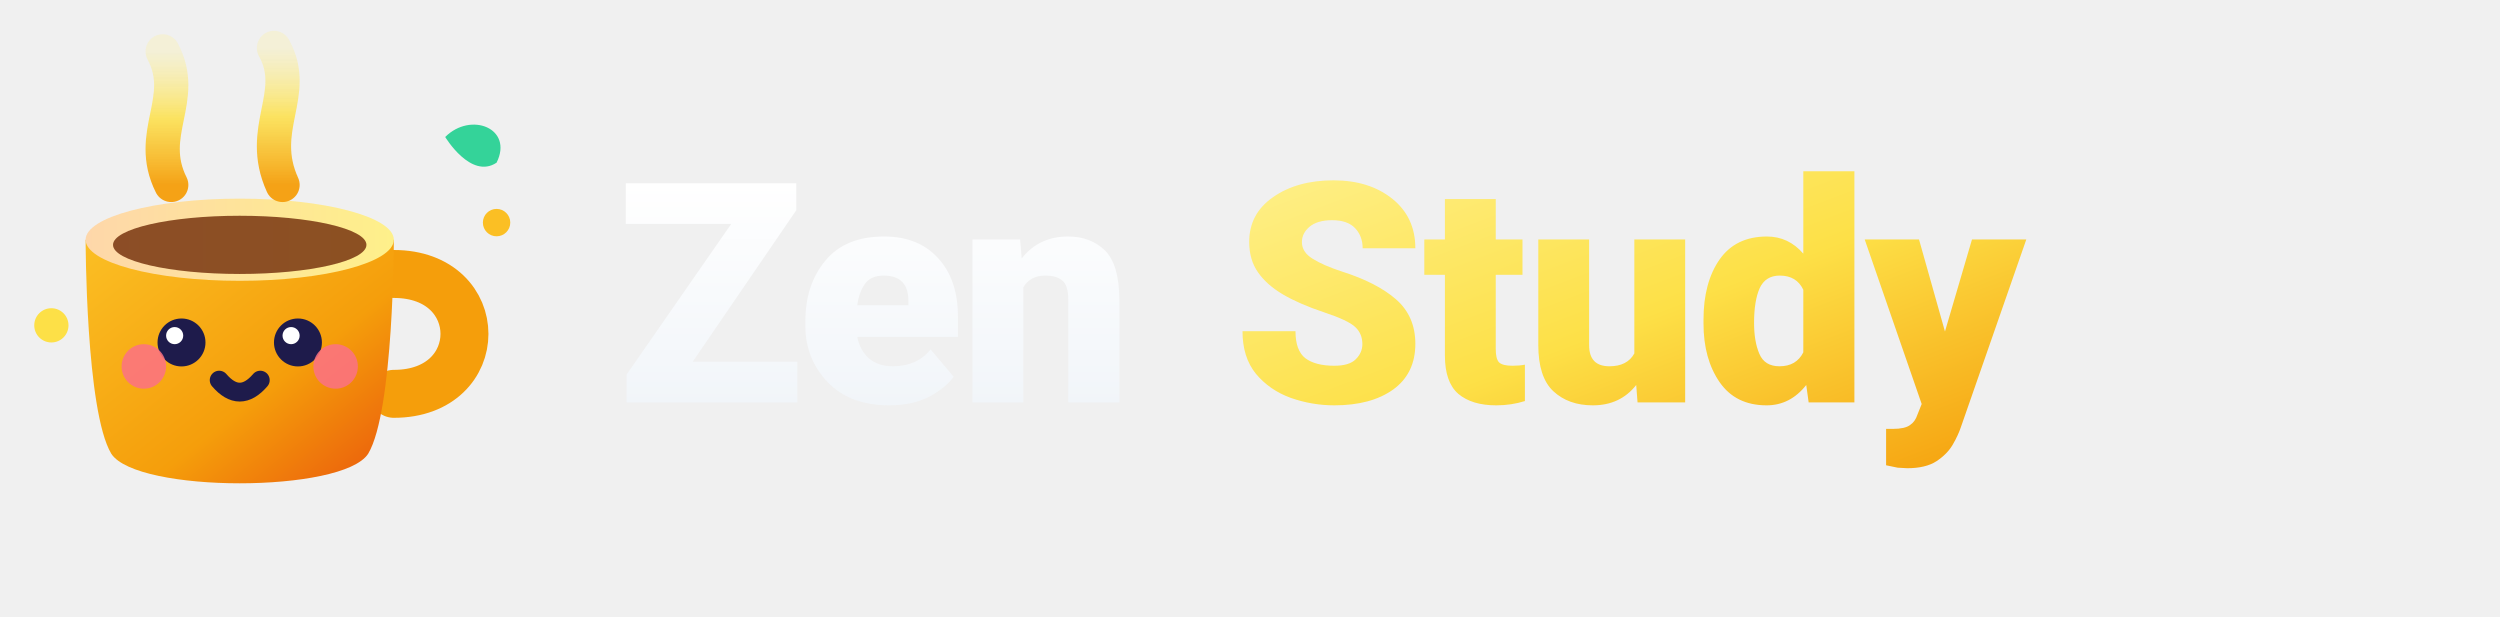
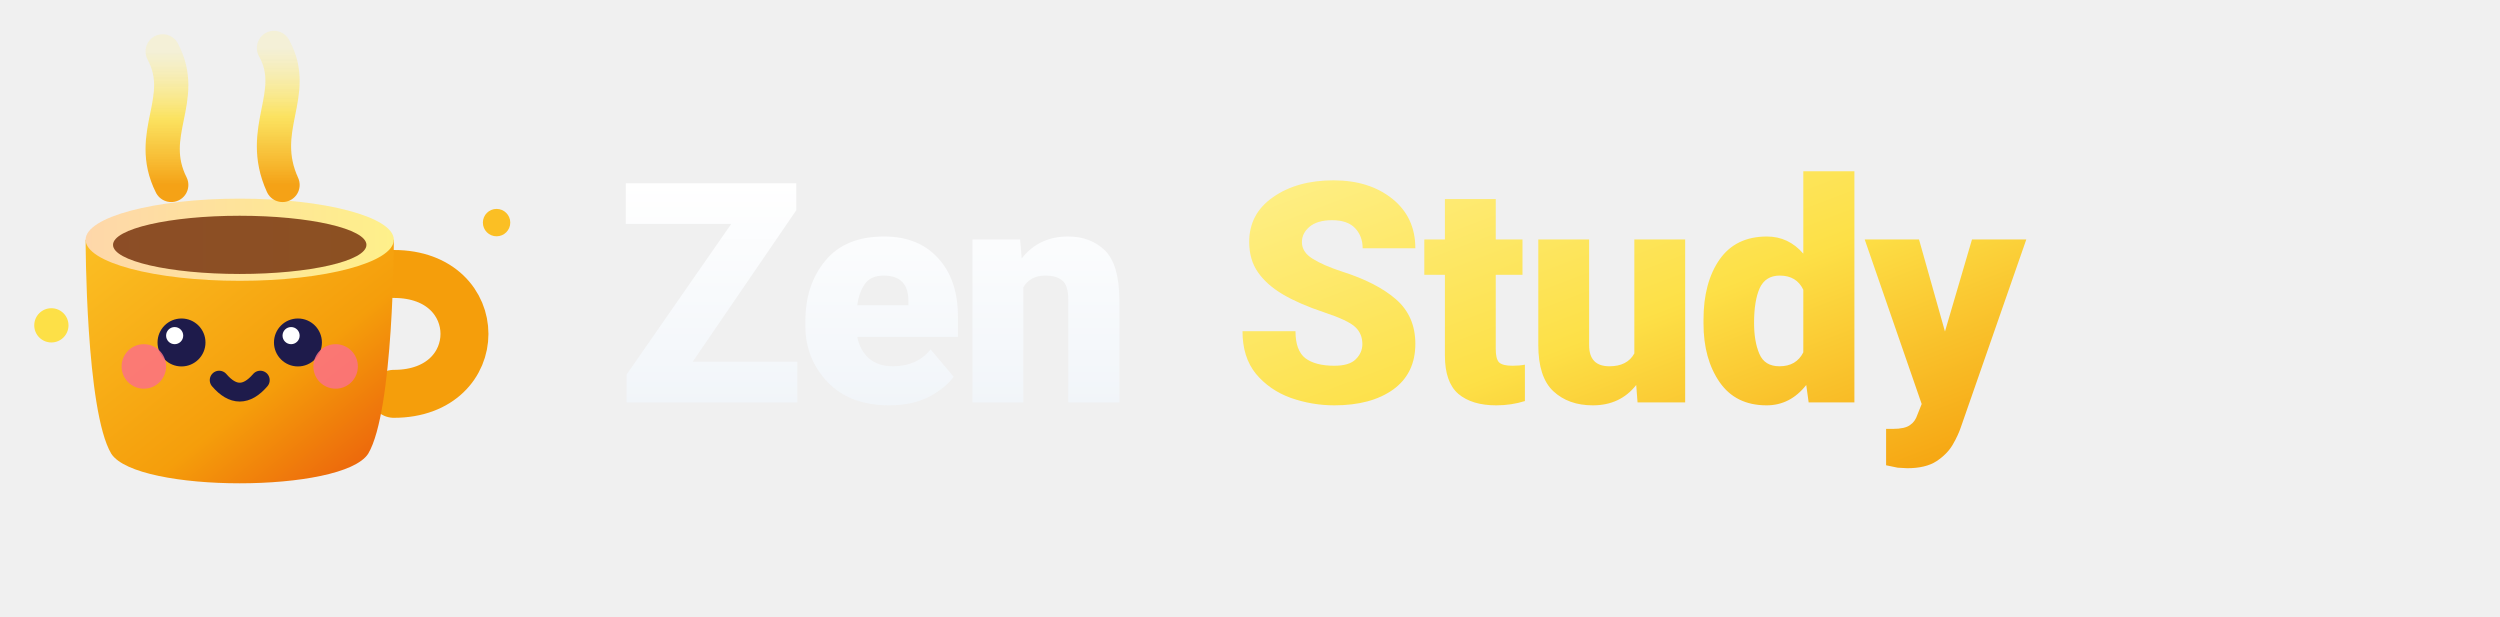
<svg xmlns="http://www.w3.org/2000/svg" viewBox="0 0 146 36" width="146" height="36" fill="none">
  <defs>
    <linearGradient id="cupBodyGrad" x1="0%" y1="0%" x2="100%" y2="100%">
      <stop offset="0%" stop-color="#fbbf24" />
      <stop offset="60%" stop-color="#f59e0b" />
      <stop offset="100%" stop-color="#ea580c" />
    </linearGradient>
    <linearGradient id="steamWarm" x1="0%" y1="100%" x2="0%" y2="0%">
      <stop offset="0%" stop-color="#f59e0b" stop-opacity="0.95" />
      <stop offset="50%" stop-color="#fde047" stop-opacity="0.85" />
      <stop offset="100%" stop-color="#fef08a" stop-opacity="0.25" />
    </linearGradient>
    <linearGradient id="cupRimGrad" x1="0%" y1="0%" x2="100%" y2="0%">
      <stop offset="0%" stop-color="#fed7aa" />
      <stop offset="100%" stop-color="#fef08a" />
    </linearGradient>
    <linearGradient id="zenBrandWhite" x1="0%" y1="0%" x2="0%" y2="100%">
      <stop offset="0%" stop-color="#ffffff" />
      <stop offset="100%" stop-color="#f1f5f9" />
    </linearGradient>
    <linearGradient id="studyBrandAmber" x1="0%" y1="0%" x2="100%" y2="100%">
      <stop offset="0%" stop-color="#fef08a" />
      <stop offset="50%" stop-color="#fde047" />
      <stop offset="100%" stop-color="#f59e0b" />
    </linearGradient>
  </defs>
  <g transform="translate(1, 2)">
    <path d="M 22 14 C 27.5 14, 27.5 21, 22 21" fill="none" stroke="#f59e0b" stroke-width="2.8" stroke-linecap="round" />
    <path d="M 4 12 H 22 C 22 12, 22 22, 20.5 24.5 C 19 26.8, 7 26.8, 5.5 24.5 C 4 22, 4 12, 4 12 Z" fill="url(#cupBodyGrad)" />
    <ellipse cx="13" cy="12" rx="9" ry="2.4" fill="url(#cupRimGrad)" />
    <ellipse cx="13" cy="12.3" rx="7.4" ry="1.7" fill="#78350f" opacity="0.85" />
    <circle cx="9.6" cy="18" r="1.4" fill="#1e1b4b" />
    <circle cx="9.2" cy="17.6" r="0.5" fill="#ffffff" />
    <circle cx="16.4" cy="18" r="1.4" fill="#1e1b4b" />
    <circle cx="16" cy="17.6" r="0.5" fill="#ffffff" />
    <path d="M 11.8 20.2 Q 13 21.6 14.2 20.2" fill="none" stroke="#1e1b4b" stroke-width="1.1" stroke-linecap="round" />
    <circle cx="7.4" cy="19.4" r="1.3" fill="#fb7185" opacity="0.85" />
    <circle cx="18.6" cy="19.4" r="1.3" fill="#fb7185" opacity="0.85" />
    <path d="M 9 8.8 C 7.5 5.8, 10 3.8, 8.5 1" fill="none" stroke="url(#steamWarm)" stroke-width="2" stroke-linecap="round" />
    <path d="M 15.5 8.8 C 14 5.5, 16.5 3.5, 15 0.8" fill="none" stroke="url(#steamWarm)" stroke-width="2" stroke-linecap="round" />
-     <path d="M 25 6 C 26.5 4.5, 29 5.5, 28 7.5 C 26.5 8.5, 25 6, 25 6 Z" fill="#34d399" />
    <circle cx="2" cy="17" r="1" fill="#fde047" />
    <circle cx="28" cy="11" r="0.8" fill="#fbbf24" />
  </g>
  <g transform="translate(36, 23.5)">
    <text x="0" y="0" fill="url(#zenBrandWhite)" font-family="system-ui, -apple-system, BlinkMacSystemFont, 'Segoe UI', Roboto, 'Nunito', 'Comfortaa', Inter, sans-serif" font-size="18" font-weight="800" letter-spacing="-0.3">Zen</text>
    <text x="36" y="0" fill="url(#studyBrandAmber)" font-family="system-ui, -apple-system, BlinkMacSystemFont, 'Segoe UI', Roboto, 'Nunito', 'Comfortaa', Inter, sans-serif" font-size="18" font-weight="800" letter-spacing="-0.2">Study</text>
  </g>
</svg>
